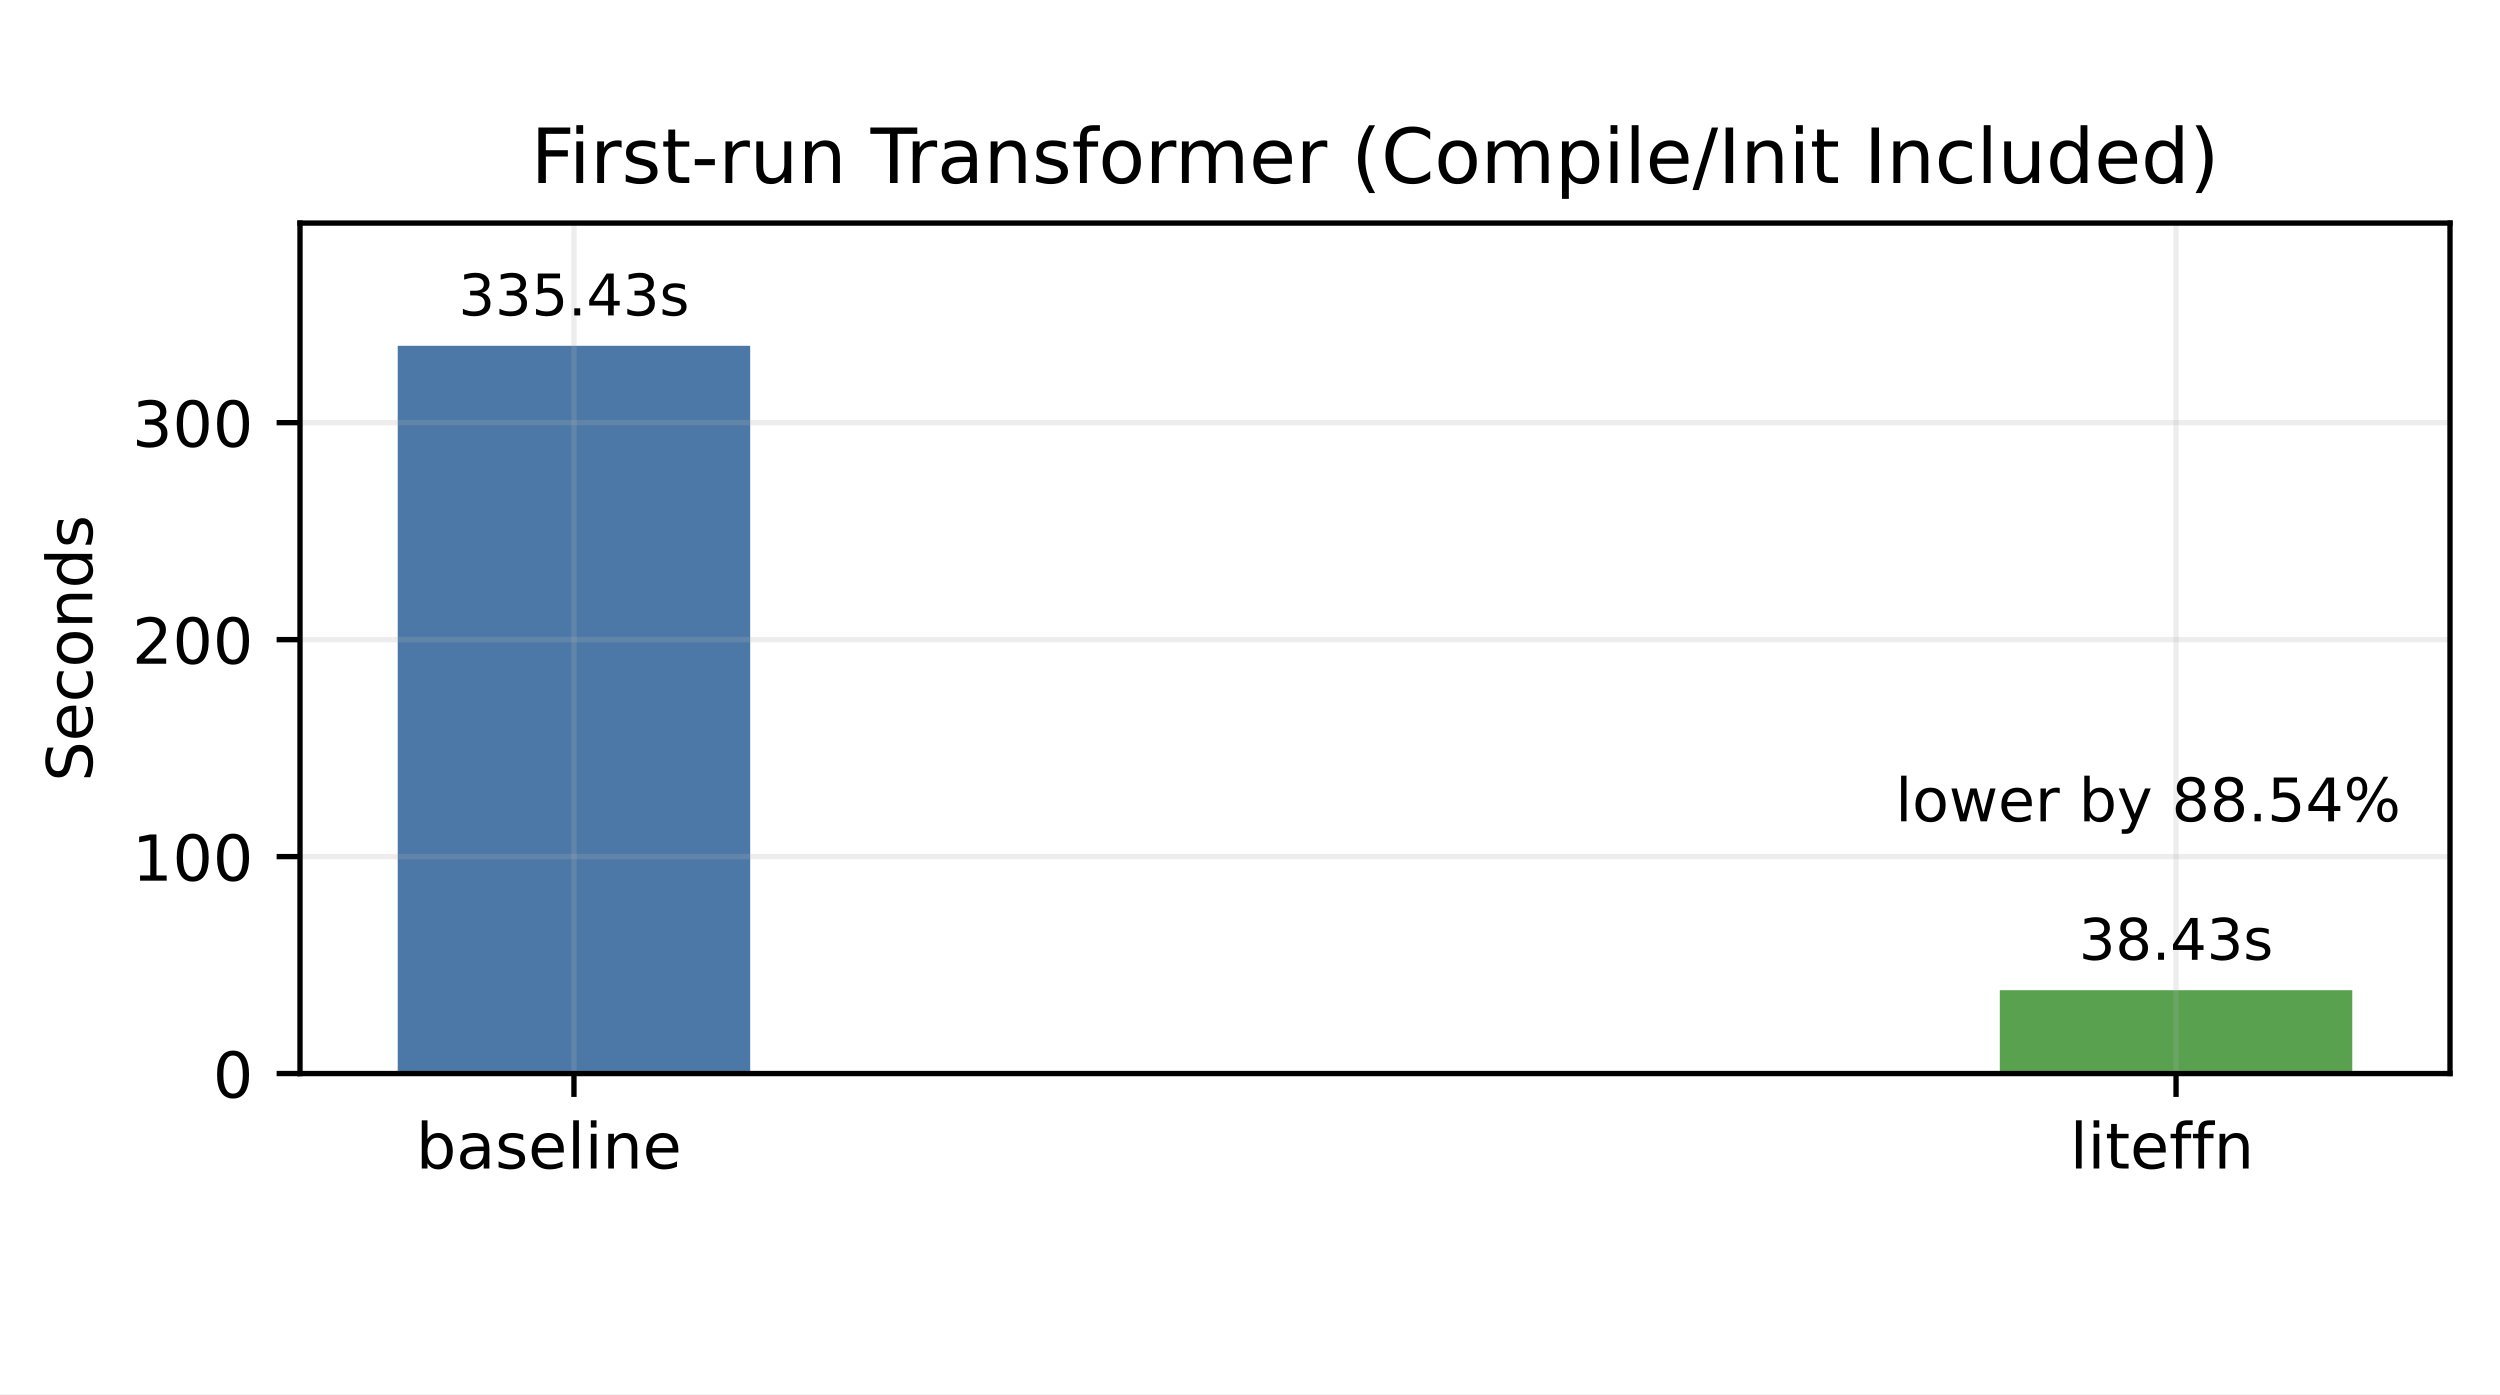
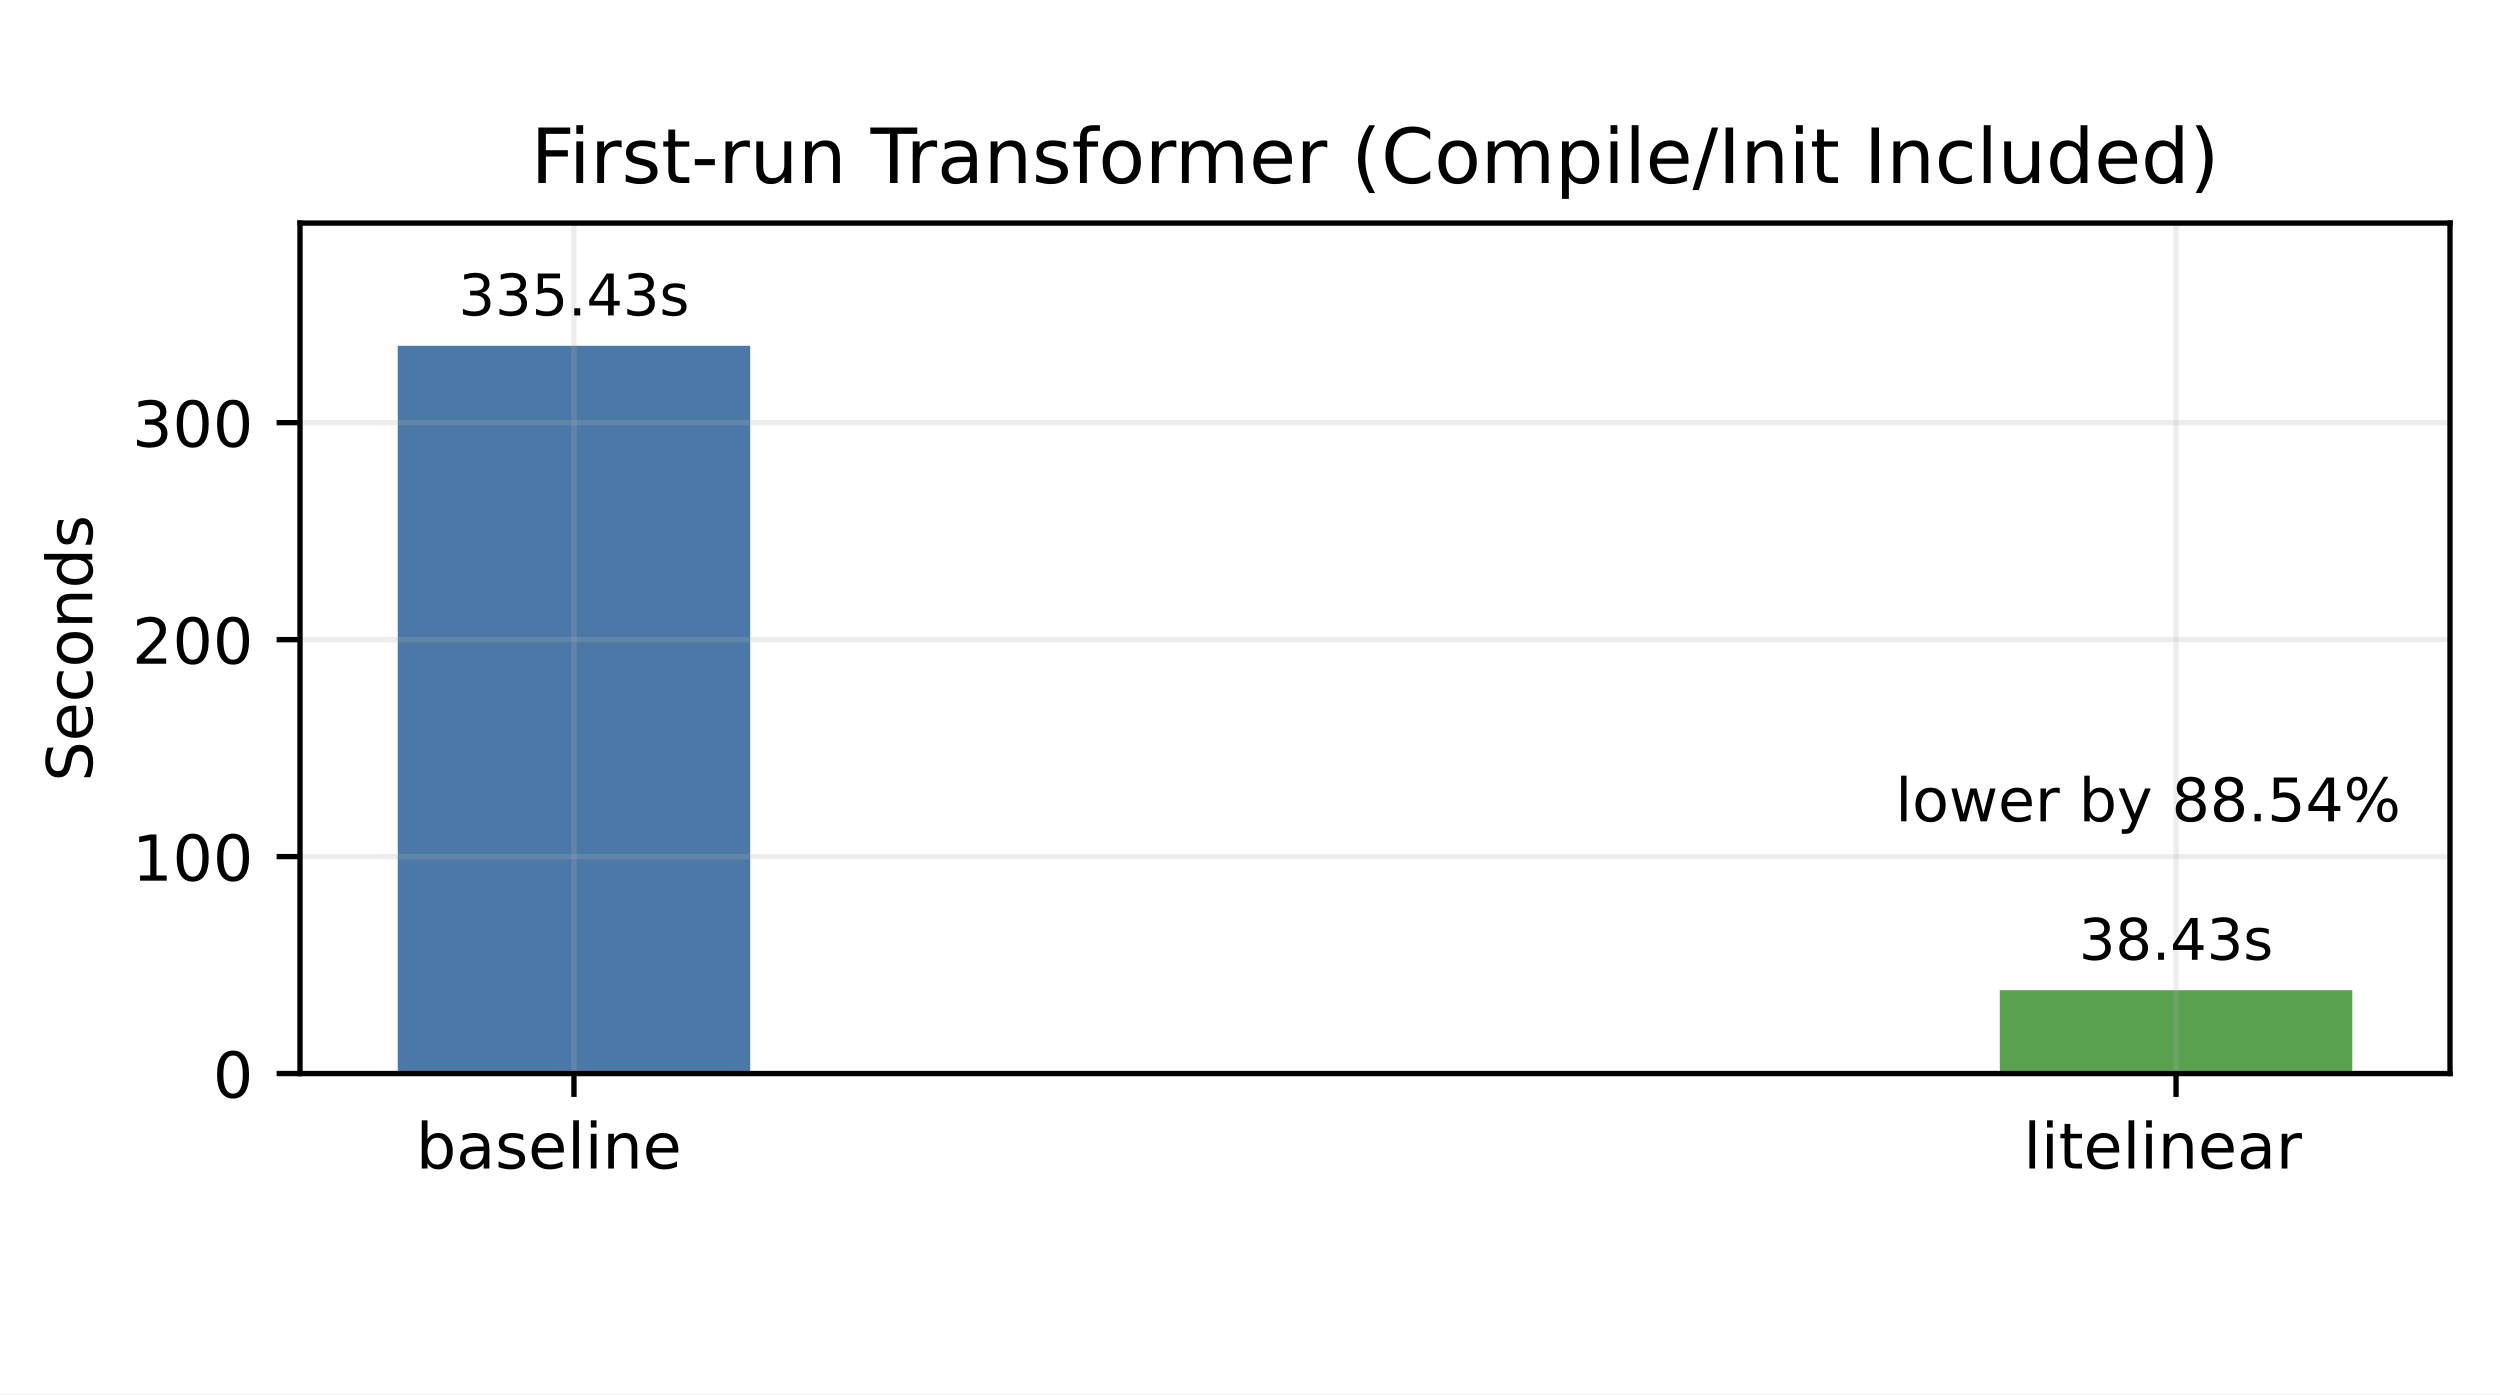
<svg xmlns="http://www.w3.org/2000/svg" xmlns:xlink="http://www.w3.org/1999/xlink" width="374.4pt" height="208.8pt" viewBox="0 0 374.4 208.8" version="1.1">
  <defs>
    <style type="text/css">*{stroke-linejoin: round; stroke-linecap: butt}</style>
  </defs>
  <g id="figure_1">
    <g id="patch_1">
      <path d="M 0 208.8  L 374.4 208.8  L 374.4 0  L 0 0  z " style="fill: #ffffff" />
    </g>
    <g id="axes_1">
      <g id="patch_2">
        <path d="M 44.928 160.776  L 366.912 160.776  L 366.912 33.408  L 44.928 33.408  z " style="fill: #ffffff" />
      </g>
      <g id="patch_3">
        <path d="M 59.564 160.776  L 112.348 160.776  L 112.348 51.789  L 59.564 51.789  z " clip-path="url(#p49e2ee82ab)" style="fill: #4c78a8" />
      </g>
      <g id="patch_4">
        <path d="M 299.492 160.776  L 352.276 160.776  L 352.276 148.288  L 299.492 148.288  z " clip-path="url(#p49e2ee82ab)" style="fill: #59a14f" />
      </g>
      <g id="matplotlib.axis_1">
        <g id="xtick_1">
          <g id="line2d_1">
            <path d="M 85.956 160.776  L 85.956 33.408  " clip-path="url(#p49e2ee82ab)" style="fill: none; stroke: #b0b0b0; stroke-opacity: 0.22; stroke-width: 0.8; stroke-linecap: square" />
          </g>
          <g id="line2d_2">
            <defs>
              <path id="mb7fc30b99a" d="M 0 0  L 0 3.5  " style="stroke: #000000; stroke-width: 0.8" />
            </defs>
            <g>
              <use xlink:href="#mb7fc30b99a" x="85.956" y="160.776" style="stroke: #000000; stroke-width: 0.8" />
            </g>
          </g>
          <g id="text_1">
            <g transform="translate(62.3 174.9945) scale(0.095 -0.095)">
              <defs>
                <path id="DejaVuSans-62" d="M 3116 1747  Q 3116 2381 2855 2742  Q 2594 3103 2138 3103  Q 1681 3103 1420 2742  Q 1159 2381 1159 1747  Q 1159 1113 1420 752  Q 1681 391 2138 391  Q 2594 391 2855 752  Q 3116 1113 3116 1747  z M 1159 2969  Q 1341 3281 1617 3432  Q 1894 3584 2278 3584  Q 2916 3584 3314 3078  Q 3713 2572 3713 1747  Q 3713 922 3314 415  Q 2916 -91 2278 -91  Q 1894 -91 1617 61  Q 1341 213 1159 525  L 1159 0  L 581 0  L 581 4863  L 1159 4863  L 1159 2969  z " transform="scale(0.015625)" />
                <path id="DejaVuSans-61" d="M 2194 1759  Q 1497 1759 1228 1600  Q 959 1441 959 1056  Q 959 750 1161 570  Q 1363 391 1709 391  Q 2188 391 2477 730  Q 2766 1069 2766 1631  L 2766 1759  L 2194 1759  z M 3341 1997  L 3341 0  L 2766 0  L 2766 531  Q 2569 213 2275 61  Q 1981 -91 1556 -91  Q 1019 -91 701 211  Q 384 513 384 1019  Q 384 1609 779 1909  Q 1175 2209 1959 2209  L 2766 2209  L 2766 2266  Q 2766 2663 2505 2880  Q 2244 3097 1772 3097  Q 1472 3097 1187 3025  Q 903 2953 641 2809  L 641 3341  Q 956 3463 1253 3523  Q 1550 3584 1831 3584  Q 2591 3584 2966 3190  Q 3341 2797 3341 1997  z " transform="scale(0.015625)" />
                <path id="DejaVuSans-73" d="M 2834 3397  L 2834 2853  Q 2591 2978 2328 3040  Q 2066 3103 1784 3103  Q 1356 3103 1142 2972  Q 928 2841 928 2578  Q 928 2378 1081 2264  Q 1234 2150 1697 2047  L 1894 2003  Q 2506 1872 2764 1633  Q 3022 1394 3022 966  Q 3022 478 2636 193  Q 2250 -91 1575 -91  Q 1294 -91 989 -36  Q 684 19 347 128  L 347 722  Q 666 556 975 473  Q 1284 391 1588 391  Q 1994 391 2212 530  Q 2431 669 2431 922  Q 2431 1156 2273 1281  Q 2116 1406 1581 1522  L 1381 1569  Q 847 1681 609 1914  Q 372 2147 372 2553  Q 372 3047 722 3315  Q 1072 3584 1716 3584  Q 2034 3584 2315 3537  Q 2597 3491 2834 3397  z " transform="scale(0.015625)" />
                <path id="DejaVuSans-65" d="M 3597 1894  L 3597 1613  L 953 1613  Q 991 1019 1311 708  Q 1631 397 2203 397  Q 2534 397 2845 478  Q 3156 559 3463 722  L 3463 178  Q 3153 47 2828 -22  Q 2503 -91 2169 -91  Q 1331 -91 842 396  Q 353 884 353 1716  Q 353 2575 817 3079  Q 1281 3584 2069 3584  Q 2775 3584 3186 3129  Q 3597 2675 3597 1894  z M 3022 2063  Q 3016 2534 2758 2815  Q 2500 3097 2075 3097  Q 1594 3097 1305 2825  Q 1016 2553 972 2059  L 3022 2063  z " transform="scale(0.015625)" />
                <path id="DejaVuSans-6c" d="M 603 4863  L 1178 4863  L 1178 0  L 603 0  L 603 4863  z " transform="scale(0.015625)" />
                <path id="DejaVuSans-69" d="M 603 3500  L 1178 3500  L 1178 0  L 603 0  L 603 3500  z M 603 4863  L 1178 4863  L 1178 4134  L 603 4134  L 603 4863  z " transform="scale(0.015625)" />
                <path id="DejaVuSans-6e" d="M 3513 2113  L 3513 0  L 2938 0  L 2938 2094  Q 2938 2591 2744 2837  Q 2550 3084 2163 3084  Q 1697 3084 1428 2787  Q 1159 2491 1159 1978  L 1159 0  L 581 0  L 581 3500  L 1159 3500  L 1159 2956  Q 1366 3272 1645 3428  Q 1925 3584 2291 3584  Q 2894 3584 3203 3211  Q 3513 2838 3513 2113  z " transform="scale(0.015625)" />
                <path id="DejaVuSans-20" transform="scale(0.015625)" />
                <path id="DejaVuSans-30" d="M 2034 4250  Q 1547 4250 1301 3770  Q 1056 3291 1056 2328  Q 1056 1369 1301 889  Q 1547 409 2034 409  Q 2525 409 2770 889  Q 3016 1369 3016 2328  Q 3016 3291 2770 3770  Q 2525 4250 2034 4250  z M 2034 4750  Q 2819 4750 3233 4129  Q 3647 3509 3647 2328  Q 3647 1150 3233 529  Q 2819 -91 2034 -91  Q 1250 -91 836 529  Q 422 1150 422 2328  Q 422 3509 836 4129  Q 1250 4750 2034 4750  z " transform="scale(0.015625)" />
                <path id="DejaVuSans-31" d="M 794 531  L 1825 531  L 1825 4091  L 703 3866  L 703 4441  L 1819 4666  L 2450 4666  L 2450 531  L 3481 531  L 3481 0  L 794 0  L 794 531  z " transform="scale(0.015625)" />
              </defs>
              <use xlink:href="#DejaVuSans-62" />
              <use xlink:href="#DejaVuSans-61" transform="translate(63.47656 0)" />
              <use xlink:href="#DejaVuSans-73" transform="translate(124.7559 0)" />
              <use xlink:href="#DejaVuSans-65" transform="translate(176.8555 0)" />
              <use xlink:href="#DejaVuSans-6c" transform="translate(238.3789 0)" />
              <use xlink:href="#DejaVuSans-69" transform="translate(266.1621 0)" />
              <use xlink:href="#DejaVuSans-6e" transform="translate(293.9453 0)" />
              <use xlink:href="#DejaVuSans-65" transform="translate(357.3242 0)" />
            </g>
          </g>
        </g>
        <g id="xtick_2">
          <g id="line2d_3">
            <path d="M 325.884 160.776  L 325.884 33.408  " clip-path="url(#p49e2ee82ab)" style="fill: none; stroke: #b0b0b0; stroke-opacity: 0.22; stroke-width: 0.8; stroke-linecap: square" />
          </g>
          <g id="line2d_4">
            <g>
              <use xlink:href="#mb7fc30b99a" x="325.884" y="160.776" style="stroke: #000000; stroke-width: 0.8" />
            </g>
          </g>
          <g id="text_2">
-             <g transform="translate(310 174.9945) scale(0.095 -0.095)">
+             <g transform="translate(303.026 174.9945) scale(0.095 -0.095)">
              <defs>
                <path id="DejaVuSans-74" d="M 1172 4494  L 1172 3500  L 2356 3500  L 2356 3053  L 1172 3053  L 1172 1153  Q 1172 725 1289 603  Q 1406 481 1766 481  L 2356 481  L 2356 0  L 1766 0  Q 1100 0 847 248  Q 594 497 594 1153  L 594 3053  L 172 3053  L 172 3500  L 594 3500  L 594 4494  L 1172 4494  z " transform="scale(0.015625)" />
                <path id="DejaVuSans-66" d="M 2375 4863  L 2375 4384  L 1825 4384  Q 1516 4384 1395 4259  Q 1275 4134 1275 3809  L 1275 3500  L 2222 3500  L 2222 3053  L 1275 3053  L 1275 0  L 697 0  L 697 3053  L 147 3053  L 147 3500  L 697 3500  L 697 3744  Q 697 4328 969 4595  Q 1241 4863 1831 4863  L 2375 4863  z " transform="scale(0.015625)" />
                <path id="DejaVuSans-6d" d="M 3328 2828  Q 3544 3216 3844 3400  Q 4144 3584 4550 3584  Q 5097 3584 5394 3201  Q 5691 2819 5691 2113  L 5691 0  L 5113 0  L 5113 2094  Q 5113 2597 4934 2840  Q 4756 3084 4391 3084  Q 3944 3084 3684 2787  Q 3425 2491 3425 1978  L 3425 0  L 2847 0  L 2847 2094  Q 2847 2600 2669 2842  Q 2491 3084 2119 3084  Q 1678 3084 1418 2786  Q 1159 2488 1159 1978  L 1159 0  L 581 0  L 581 3500  L 1159 3500  L 1159 2956  Q 1356 3278 1631 3431  Q 1906 3584 2284 3584  Q 2666 3584 2933 3390  Q 3200 3197 3328 2828  z " transform="scale(0.015625)" />
              </defs>
              <use xlink:href="#DejaVuSans-6c" />
              <use xlink:href="#DejaVuSans-69" transform="translate(27.7832 0)" />
              <use xlink:href="#DejaVuSans-74" transform="translate(55.56641 0)" />
              <use xlink:href="#DejaVuSans-65" transform="translate(94.77539 0)" />
-               <use xlink:href="#DejaVuSans-66" transform="translate(156.2988 0)" />
-               <use xlink:href="#DejaVuSans-66" transform="translate(191.5039 0)" />
-               <use xlink:href="#DejaVuSans-6e" transform="translate(226.709 0)" />
+               <use xlink:href="#DejaVuSans-6c" transform="translate(156.2988 0)" />
+               <use xlink:href="#DejaVuSans-69" transform="translate(184.082 0)" />
+               <use xlink:href="#DejaVuSans-6e" transform="translate(211.8652 0)" />
+               <use xlink:href="#DejaVuSans-65" transform="translate(275.2441 0)" />
+               <use xlink:href="#DejaVuSans-61" transform="translate(336.7676 0)" />
+               <use xlink:href="#DejaVuSans-72" transform="translate(398.0469 0)" />
            </g>
          </g>
        </g>
      </g>
      <g id="matplotlib.axis_2">
        <g id="ytick_1">
          <g id="line2d_5">
            <path d="M 44.928 160.776  L 366.912 160.776  " clip-path="url(#p49e2ee82ab)" style="fill: none; stroke: #b0b0b0; stroke-opacity: 0.22; stroke-width: 0.8; stroke-linecap: square" />
          </g>
          <g id="line2d_6">
            <defs>
              <path id="m820db8253e" d="M 0 0  L -3.5 0  " style="stroke: #000000; stroke-width: 0.8" />
            </defs>
            <g>
              <use xlink:href="#m820db8253e" x="44.928" y="160.776" style="stroke: #000000; stroke-width: 0.8" />
            </g>
          </g>
          <g id="text_3">
            <g transform="translate(31.88362 164.3853) scale(0.095 -0.095)">
              <use xlink:href="#DejaVuSans-30" />
            </g>
          </g>
        </g>
        <g id="ytick_2">
          <g id="line2d_7">
            <path d="M 44.928 128.284  L 366.912 128.284  " clip-path="url(#p49e2ee82ab)" style="fill: none; stroke: #b0b0b0; stroke-opacity: 0.22; stroke-width: 0.8; stroke-linecap: square" />
          </g>
          <g id="line2d_8">
            <g>
              <use xlink:href="#m820db8253e" x="44.928" y="128.284" style="stroke: #000000; stroke-width: 0.8" />
            </g>
          </g>
          <g id="text_4">
            <g transform="translate(19.79488 131.8934) scale(0.095 -0.095)">
              <use xlink:href="#DejaVuSans-31" />
              <use xlink:href="#DejaVuSans-30" transform="translate(63.62305 0)" />
              <use xlink:href="#DejaVuSans-30" transform="translate(127.2461 0)" />
            </g>
          </g>
        </g>
        <g id="ytick_3">
          <g id="line2d_9">
            <path d="M 44.928 95.792  L 366.912 95.792  " clip-path="url(#p49e2ee82ab)" style="fill: none; stroke: #b0b0b0; stroke-opacity: 0.22; stroke-width: 0.8; stroke-linecap: square" />
          </g>
          <g id="line2d_10">
            <g>
              <use xlink:href="#m820db8253e" x="44.928" y="95.792" style="stroke: #000000; stroke-width: 0.8" />
            </g>
          </g>
          <g id="text_5">
            <g transform="translate(19.79488 99.40158) scale(0.095 -0.095)">
              <defs>
                <path id="DejaVuSans-32" d="M 1228 531  L 3431 531  L 3431 0  L 469 0  L 469 531  Q 828 903 1448 1529  Q 2069 2156 2228 2338  Q 2531 2678 2651 2914  Q 2772 3150 2772 3378  Q 2772 3750 2511 3984  Q 2250 4219 1831 4219  Q 1534 4219 1204 4116  Q 875 4013 500 3803  L 500 4441  Q 881 4594 1212 4672  Q 1544 4750 1819 4750  Q 2544 4750 2975 4387  Q 3406 4025 3406 3419  Q 3406 3131 3298 2873  Q 3191 2616 2906 2266  Q 2828 2175 2409 1742  Q 1991 1309 1228 531  z " transform="scale(0.015625)" />
              </defs>
              <use xlink:href="#DejaVuSans-32" />
              <use xlink:href="#DejaVuSans-30" transform="translate(63.62305 0)" />
              <use xlink:href="#DejaVuSans-30" transform="translate(127.2461 0)" />
            </g>
          </g>
        </g>
        <g id="ytick_4">
          <g id="line2d_11">
            <path d="M 44.928 63.3  L 366.912 63.3  " clip-path="url(#p49e2ee82ab)" style="fill: none; stroke: #b0b0b0; stroke-opacity: 0.22; stroke-width: 0.8; stroke-linecap: square" />
          </g>
          <g id="line2d_12">
            <g>
              <use xlink:href="#m820db8253e" x="44.928" y="63.3" style="stroke: #000000; stroke-width: 0.8" />
            </g>
          </g>
          <g id="text_6">
            <g transform="translate(19.79488 66.90975) scale(0.095 -0.095)">
              <defs>
                <path id="DejaVuSans-33" d="M 2597 2516  Q 3050 2419 3304 2112  Q 3559 1806 3559 1356  Q 3559 666 3084 287  Q 2609 -91 1734 -91  Q 1441 -91 1130 -33  Q 819 25 488 141  L 488 750  Q 750 597 1062 519  Q 1375 441 1716 441  Q 2309 441 2620 675  Q 2931 909 2931 1356  Q 2931 1769 2642 2001  Q 2353 2234 1838 2234  L 1294 2234  L 1294 2753  L 1863 2753  Q 2328 2753 2575 2939  Q 2822 3125 2822 3475  Q 2822 3834 2567 4026  Q 2313 4219 1838 4219  Q 1578 4219 1281 4162  Q 984 4106 628 3988  L 628 4550  Q 988 4650 1302 4700  Q 1616 4750 1894 4750  Q 2613 4750 3031 4423  Q 3450 4097 3450 3541  Q 3450 3153 3228 2886  Q 3006 2619 2597 2516  z " transform="scale(0.015625)" />
              </defs>
              <use xlink:href="#DejaVuSans-33" />
              <use xlink:href="#DejaVuSans-30" transform="translate(63.62305 0)" />
              <use xlink:href="#DejaVuSans-30" transform="translate(127.2461 0)" />
            </g>
          </g>
        </g>
        <g id="text_7">
          <g transform="translate(13.81917 117.0487) rotate(-90) scale(0.095 -0.095)">
            <defs>
              <path id="DejaVuSans-53" d="M 3425 4513  L 3425 3897  Q 3066 4069 2747 4153  Q 2428 4238 2131 4238  Q 1616 4238 1336 4038  Q 1056 3838 1056 3469  Q 1056 3159 1242 3001  Q 1428 2844 1947 2747  L 2328 2669  Q 3034 2534 3370 2195  Q 3706 1856 3706 1288  Q 3706 609 3251 259  Q 2797 -91 1919 -91  Q 1588 -91 1214 -16  Q 841 59 441 206  L 441 856  Q 825 641 1194 531  Q 1563 422 1919 422  Q 2459 422 2753 634  Q 3047 847 3047 1241  Q 3047 1584 2836 1778  Q 2625 1972 2144 2069  L 1759 2144  Q 1053 2284 737 2584  Q 422 2884 422 3419  Q 422 4038 858 4394  Q 1294 4750 2059 4750  Q 2388 4750 2728 4690  Q 3069 4631 3425 4513  z " transform="scale(0.015625)" />
              <path id="DejaVuSans-63" d="M 3122 3366  L 3122 2828  Q 2878 2963 2633 3030  Q 2388 3097 2138 3097  Q 1578 3097 1268 2742  Q 959 2388 959 1747  Q 959 1106 1268 751  Q 1578 397 2138 397  Q 2388 397 2633 464  Q 2878 531 3122 666  L 3122 134  Q 2881 22 2623 -34  Q 2366 -91 2075 -91  Q 1284 -91 818 406  Q 353 903 353 1747  Q 353 2603 823 3093  Q 1294 3584 2113 3584  Q 2378 3584 2631 3529  Q 2884 3475 3122 3366  z " transform="scale(0.015625)" />
              <path id="DejaVuSans-6f" d="M 1959 3097  Q 1497 3097 1228 2736  Q 959 2375 959 1747  Q 959 1119 1226 758  Q 1494 397 1959 397  Q 2419 397 2687 759  Q 2956 1122 2956 1747  Q 2956 2369 2687 2733  Q 2419 3097 1959 3097  z M 1959 3584  Q 2709 3584 3137 3096  Q 3566 2609 3566 1747  Q 3566 888 3137 398  Q 2709 -91 1959 -91  Q 1206 -91 779 398  Q 353 888 353 1747  Q 353 2609 779 3096  Q 1206 3584 1959 3584  z " transform="scale(0.015625)" />
              <path id="DejaVuSans-64" d="M 2906 2969  L 2906 4863  L 3481 4863  L 3481 0  L 2906 0  L 2906 525  Q 2725 213 2448 61  Q 2172 -91 1784 -91  Q 1150 -91 751 415  Q 353 922 353 1747  Q 353 2572 751 3078  Q 1150 3584 1784 3584  Q 2172 3584 2448 3432  Q 2725 3281 2906 2969  z M 947 1747  Q 947 1113 1208 752  Q 1469 391 1925 391  Q 2381 391 2643 752  Q 2906 1113 2906 1747  Q 2906 2381 2643 2742  Q 2381 3103 1925 3103  Q 1469 3103 1208 2742  Q 947 2381 947 1747  z " transform="scale(0.015625)" />
            </defs>
            <use xlink:href="#DejaVuSans-53" />
            <use xlink:href="#DejaVuSans-65" transform="translate(63.47656 0)" />
            <use xlink:href="#DejaVuSans-63" transform="translate(125 0)" />
            <use xlink:href="#DejaVuSans-6f" transform="translate(179.9805 0)" />
            <use xlink:href="#DejaVuSans-6e" transform="translate(241.1621 0)" />
            <use xlink:href="#DejaVuSans-64" transform="translate(304.541 0)" />
            <use xlink:href="#DejaVuSans-73" transform="translate(368.0176 0)" />
          </g>
        </g>
      </g>
      <g id="patch_5">
        <path d="M 44.928 160.776  L 44.928 33.408  " style="fill: none; stroke: #000000; stroke-width: 0.8; stroke-linejoin: miter; stroke-linecap: square" />
      </g>
      <g id="patch_6">
        <path d="M 366.912 160.776  L 366.912 33.408  " style="fill: none; stroke: #000000; stroke-width: 0.8; stroke-linejoin: miter; stroke-linecap: square" />
      </g>
      <g id="patch_7">
        <path d="M 44.928 160.776  L 366.912 160.776  " style="fill: none; stroke: #000000; stroke-width: 0.8; stroke-linejoin: miter; stroke-linecap: square" />
      </g>
      <g id="patch_8">
        <path d="M 44.928 33.408  L 366.912 33.408  " style="fill: none; stroke: #000000; stroke-width: 0.8; stroke-linejoin: miter; stroke-linecap: square" />
      </g>
      <g id="text_8">
        <g transform="translate(68.66977 47.2383) scale(0.086 -0.086)">
          <defs>
            <path id="DejaVuSans-35" d="M 691 4666  L 3169 4666  L 3169 4134  L 1269 4134  L 1269 2991  Q 1406 3038 1543 3061  Q 1681 3084 1819 3084  Q 2600 3084 3056 2656  Q 3513 2228 3513 1497  Q 3513 744 3044 326  Q 2575 -91 1722 -91  Q 1428 -91 1123 -41  Q 819 9 494 109  L 494 744  Q 775 591 1075 516  Q 1375 441 1709 441  Q 2250 441 2565 725  Q 2881 1009 2881 1497  Q 2881 1984 2565 2268  Q 2250 2553 1709 2553  Q 1456 2553 1204 2497  Q 953 2441 691 2322  L 691 4666  z " transform="scale(0.015625)" />
            <path id="DejaVuSans-2e" d="M 684 794  L 1344 794  L 1344 0  L 684 0  L 684 794  z " transform="scale(0.015625)" />
            <path id="DejaVuSans-34" d="M 2419 4116  L 825 1625  L 2419 1625  L 2419 4116  z M 2253 4666  L 3047 4666  L 3047 1625  L 3713 1625  L 3713 1100  L 3047 1100  L 3047 0  L 2419 0  L 2419 1100  L 313 1100  L 313 1709  L 2253 4666  z " transform="scale(0.015625)" />
          </defs>
          <use xlink:href="#DejaVuSans-33" />
          <use xlink:href="#DejaVuSans-33" transform="translate(63.62305 0)" />
          <use xlink:href="#DejaVuSans-35" transform="translate(127.2461 0)" />
          <use xlink:href="#DejaVuSans-2e" transform="translate(190.8691 0)" />
          <use xlink:href="#DejaVuSans-34" transform="translate(222.6562 0)" />
          <use xlink:href="#DejaVuSans-33" transform="translate(286.2793 0)" />
          <use xlink:href="#DejaVuSans-73" transform="translate(349.9023 0)" />
        </g>
      </g>
      <g id="text_9">
        <g transform="translate(311.3341 143.7381) scale(0.086 -0.086)">
          <defs>
            <path id="DejaVuSans-38" d="M 2034 2216  Q 1584 2216 1326 1975  Q 1069 1734 1069 1313  Q 1069 891 1326 650  Q 1584 409 2034 409  Q 2484 409 2743 651  Q 3003 894 3003 1313  Q 3003 1734 2745 1975  Q 2488 2216 2034 2216  z M 1403 2484  Q 997 2584 770 2862  Q 544 3141 544 3541  Q 544 4100 942 4425  Q 1341 4750 2034 4750  Q 2731 4750 3128 4425  Q 3525 4100 3525 3541  Q 3525 3141 3298 2862  Q 3072 2584 2669 2484  Q 3125 2378 3379 2068  Q 3634 1759 3634 1313  Q 3634 634 3220 271  Q 2806 -91 2034 -91  Q 1263 -91 848 271  Q 434 634 434 1313  Q 434 1759 690 2068  Q 947 2378 1403 2484  z M 1172 3481  Q 1172 3119 1398 2916  Q 1625 2713 2034 2713  Q 2441 2713 2670 2916  Q 2900 3119 2900 3481  Q 2900 3844 2670 4047  Q 2441 4250 2034 4250  Q 1625 4250 1398 4047  Q 1172 3844 1172 3481  z " transform="scale(0.015625)" />
          </defs>
          <use xlink:href="#DejaVuSans-33" />
          <use xlink:href="#DejaVuSans-38" transform="translate(63.62305 0)" />
          <use xlink:href="#DejaVuSans-2e" transform="translate(127.2461 0)" />
          <use xlink:href="#DejaVuSans-34" transform="translate(159.0332 0)" />
          <use xlink:href="#DejaVuSans-33" transform="translate(222.6562 0)" />
          <use xlink:href="#DejaVuSans-73" transform="translate(286.2793 0)" />
        </g>
      </g>
      <g id="text_10">
        <g transform="translate(281 123) scale(0.09 -0.09)">
          <defs>
            <path id="DejaVuSans-77" d="M 269 3500  L 844 3500  L 1563 769  L 2278 3500  L 2956 3500  L 3675 769  L 4391 3500  L 4966 3500  L 4050 0  L 3372 0  L 2619 2869  L 1863 0  L 1184 0  L 269 3500  z " transform="scale(0.015625)" />
            <path id="DejaVuSans-72" d="M 2631 2963  Q 2534 3019 2420 3045  Q 2306 3072 2169 3072  Q 1681 3072 1420 2755  Q 1159 2438 1159 1844  L 1159 0  L 581 0  L 581 3500  L 1159 3500  L 1159 2956  Q 1341 3275 1631 3429  Q 1922 3584 2338 3584  Q 2397 3584 2469 3576  Q 2541 3569 2628 3553  L 2631 2963  z " transform="scale(0.015625)" />
            <path id="DejaVuSans-79" d="M 2059 -325  Q 1816 -950 1584 -1140  Q 1353 -1331 966 -1331  L 506 -1331  L 506 -850  L 844 -850  Q 1081 -850 1212 -737  Q 1344 -625 1503 -206  L 1606 56  L 191 3500  L 800 3500  L 1894 763  L 2988 3500  L 3597 3500  L 2059 -325  z " transform="scale(0.015625)" />
            <path id="DejaVuSans-25" d="M 4653 2053  Q 4381 2053 4226 1822  Q 4072 1591 4072 1178  Q 4072 772 4226 539  Q 4381 306 4653 306  Q 4919 306 5073 539  Q 5228 772 5228 1178  Q 5228 1588 5073 1820  Q 4919 2053 4653 2053  z M 4653 2450  Q 5147 2450 5437 2106  Q 5728 1763 5728 1178  Q 5728 594 5436 251  Q 5144 -91 4653 -91  Q 4153 -91 3862 251  Q 3572 594 3572 1178  Q 3572 1766 3864 2108  Q 4156 2450 4653 2450  z M 1428 4353  Q 1159 4353 1004 4120  Q 850 3888 850 3481  Q 850 3069 1003 2837  Q 1156 2606 1428 2606  Q 1700 2606 1854 2837  Q 2009 3069 2009 3481  Q 2009 3884 1853 4118  Q 1697 4353 1428 4353  z M 4250 4750  L 4750 4750  L 1831 -91  L 1331 -91  L 4250 4750  z M 1428 4750  Q 1922 4750 2215 4408  Q 2509 4066 2509 3481  Q 2509 2891 2217 2550  Q 1925 2209 1428 2209  Q 931 2209 642 2551  Q 353 2894 353 3481  Q 353 4063 643 4406  Q 934 4750 1428 4750  z " transform="scale(0.015625)" />
          </defs>
          <g transform="translate(-290.0879 0)">
            <use xlink:href="#DejaVuSans-6c" transform="translate(321.875 0)" />
            <use xlink:href="#DejaVuSans-6f" transform="translate(349.6582 0)" />
            <use xlink:href="#DejaVuSans-77" transform="translate(410.8398 0)" />
            <use xlink:href="#DejaVuSans-65" transform="translate(492.627 0)" />
            <use xlink:href="#DejaVuSans-72" transform="translate(554.1504 0)" />
            <use xlink:href="#DejaVuSans-20" transform="translate(595.2637 0)" />
            <use xlink:href="#DejaVuSans-62" transform="translate(627.0508 0)" />
            <use xlink:href="#DejaVuSans-79" transform="translate(690.5273 0)" />
            <use xlink:href="#DejaVuSans-20" transform="translate(749.707 0)" />
            <use xlink:href="#DejaVuSans-38" transform="translate(781.4941 0)" />
            <use xlink:href="#DejaVuSans-38" transform="translate(845.1172 0)" />
            <use xlink:href="#DejaVuSans-2e" transform="translate(908.7402 0)" />
            <use xlink:href="#DejaVuSans-35" transform="translate(940.5273 0)" />
            <use xlink:href="#DejaVuSans-34" transform="translate(1004.15 0)" />
            <use xlink:href="#DejaVuSans-25" transform="translate(1067.773 0)" />
          </g>
        </g>
      </g>
      <g id="text_11">
        <g transform="translate(79.50469 27.408) scale(0.114 -0.114)">
          <defs>
            <path id="DejaVuSans-46" d="M 628 4666  L 3309 4666  L 3309 4134  L 1259 4134  L 1259 2759  L 3109 2759  L 3109 2228  L 1259 2228  L 1259 0  L 628 0  L 628 4666  z " transform="scale(0.015625)" />
            <path id="DejaVuSans-2d" d="M 313 2009  L 1997 2009  L 1997 1497  L 313 1497  L 313 2009  z " transform="scale(0.015625)" />
            <path id="DejaVuSans-75" d="M 544 1381  L 544 3500  L 1119 3500  L 1119 1403  Q 1119 906 1312 657  Q 1506 409 1894 409  Q 2359 409 2629 706  Q 2900 1003 2900 1516  L 2900 3500  L 3475 3500  L 3475 0  L 2900 0  L 2900 538  Q 2691 219 2414 64  Q 2138 -91 1772 -91  Q 1169 -91 856 284  Q 544 659 544 1381  z M 1991 3584  L 1991 3584  z " transform="scale(0.015625)" />
            <path id="DejaVuSans-54" d="M -19 4666  L 3928 4666  L 3928 4134  L 2272 4134  L 2272 0  L 1638 0  L 1638 4134  L -19 4134  L -19 4666  z " transform="scale(0.015625)" />
            <path id="DejaVuSans-28" d="M 1984 4856  Q 1566 4138 1362 3434  Q 1159 2731 1159 2009  Q 1159 1288 1364 580  Q 1569 -128 1984 -844  L 1484 -844  Q 1016 -109 783 600  Q 550 1309 550 2009  Q 550 2706 781 3412  Q 1013 4119 1484 4856  L 1984 4856  z " transform="scale(0.015625)" />
            <path id="DejaVuSans-43" d="M 4122 4306  L 4122 3641  Q 3803 3938 3442 4084  Q 3081 4231 2675 4231  Q 1875 4231 1450 3742  Q 1025 3253 1025 2328  Q 1025 1406 1450 917  Q 1875 428 2675 428  Q 3081 428 3442 575  Q 3803 722 4122 1019  L 4122 359  Q 3791 134 3420 21  Q 3050 -91 2638 -91  Q 1578 -91 968 557  Q 359 1206 359 2328  Q 359 3453 968 4101  Q 1578 4750 2638 4750  Q 3056 4750 3426 4639  Q 3797 4528 4122 4306  z " transform="scale(0.015625)" />
            <path id="DejaVuSans-70" d="M 1159 525  L 1159 -1331  L 581 -1331  L 581 3500  L 1159 3500  L 1159 2969  Q 1341 3281 1617 3432  Q 1894 3584 2278 3584  Q 2916 3584 3314 3078  Q 3713 2572 3713 1747  Q 3713 922 3314 415  Q 2916 -91 2278 -91  Q 1894 -91 1617 61  Q 1341 213 1159 525  z M 3116 1747  Q 3116 2381 2855 2742  Q 2594 3103 2138 3103  Q 1681 3103 1420 2742  Q 1159 2381 1159 1747  Q 1159 1113 1420 752  Q 1681 391 2138 391  Q 2594 391 2855 752  Q 3116 1113 3116 1747  z " transform="scale(0.015625)" />
            <path id="DejaVuSans-2f" d="M 1625 4666  L 2156 4666  L 531 -594  L 0 -594  L 1625 4666  z " transform="scale(0.015625)" />
            <path id="DejaVuSans-49" d="M 628 4666  L 1259 4666  L 1259 0  L 628 0  L 628 4666  z " transform="scale(0.015625)" />
            <path id="DejaVuSans-29" d="M 513 4856  L 1013 4856  Q 1481 4119 1714 3412  Q 1947 2706 1947 2009  Q 1947 1309 1714 600  Q 1481 -109 1013 -844  L 513 -844  Q 928 -128 1133 580  Q 1338 1288 1338 2009  Q 1338 2731 1133 3434  Q 928 4138 513 4856  z " transform="scale(0.015625)" />
          </defs>
          <use xlink:href="#DejaVuSans-46" />
          <use xlink:href="#DejaVuSans-69" transform="translate(50.26953 0)" />
          <use xlink:href="#DejaVuSans-72" transform="translate(78.05273 0)" />
          <use xlink:href="#DejaVuSans-73" transform="translate(119.166 0)" />
          <use xlink:href="#DejaVuSans-74" transform="translate(171.2656 0)" />
          <use xlink:href="#DejaVuSans-2d" transform="translate(210.4746 0)" />
          <use xlink:href="#DejaVuSans-72" transform="translate(246.5586 0)" />
          <use xlink:href="#DejaVuSans-75" transform="translate(287.6719 0)" />
          <use xlink:href="#DejaVuSans-6e" transform="translate(351.0508 0)" />
          <use xlink:href="#DejaVuSans-20" transform="translate(414.4297 0)" />
          <use xlink:href="#DejaVuSans-54" transform="translate(446.2168 0)" />
          <use xlink:href="#DejaVuSans-72" transform="translate(492.5508 0)" />
          <use xlink:href="#DejaVuSans-61" transform="translate(533.6641 0)" />
          <use xlink:href="#DejaVuSans-6e" transform="translate(594.9434 0)" />
          <use xlink:href="#DejaVuSans-73" transform="translate(658.3223 0)" />
          <use xlink:href="#DejaVuSans-66" transform="translate(710.4219 0)" />
          <use xlink:href="#DejaVuSans-6f" transform="translate(745.627 0)" />
          <use xlink:href="#DejaVuSans-72" transform="translate(806.8086 0)" />
          <use xlink:href="#DejaVuSans-6d" transform="translate(846.1719 0)" />
          <use xlink:href="#DejaVuSans-65" transform="translate(943.584 0)" />
          <use xlink:href="#DejaVuSans-72" transform="translate(1005.107 0)" />
          <use xlink:href="#DejaVuSans-20" transform="translate(1046.221 0)" />
          <use xlink:href="#DejaVuSans-28" transform="translate(1078.008 0)" />
          <use xlink:href="#DejaVuSans-43" transform="translate(1117.021 0)" />
          <use xlink:href="#DejaVuSans-6f" transform="translate(1186.846 0)" />
          <use xlink:href="#DejaVuSans-6d" transform="translate(1248.027 0)" />
          <use xlink:href="#DejaVuSans-70" transform="translate(1345.439 0)" />
          <use xlink:href="#DejaVuSans-69" transform="translate(1408.916 0)" />
          <use xlink:href="#DejaVuSans-6c" transform="translate(1436.699 0)" />
          <use xlink:href="#DejaVuSans-65" transform="translate(1464.482 0)" />
          <use xlink:href="#DejaVuSans-2f" transform="translate(1526.006 0)" />
          <use xlink:href="#DejaVuSans-49" transform="translate(1559.697 0)" />
          <use xlink:href="#DejaVuSans-6e" transform="translate(1589.189 0)" />
          <use xlink:href="#DejaVuSans-69" transform="translate(1652.568 0)" />
          <use xlink:href="#DejaVuSans-74" transform="translate(1680.352 0)" />
          <use xlink:href="#DejaVuSans-20" transform="translate(1719.561 0)" />
          <use xlink:href="#DejaVuSans-49" transform="translate(1751.348 0)" />
          <use xlink:href="#DejaVuSans-6e" transform="translate(1780.84 0)" />
          <use xlink:href="#DejaVuSans-63" transform="translate(1844.219 0)" />
          <use xlink:href="#DejaVuSans-6c" transform="translate(1899.199 0)" />
          <use xlink:href="#DejaVuSans-75" transform="translate(1926.982 0)" />
          <use xlink:href="#DejaVuSans-64" transform="translate(1990.361 0)" />
          <use xlink:href="#DejaVuSans-65" transform="translate(2053.838 0)" />
          <use xlink:href="#DejaVuSans-64" transform="translate(2115.361 0)" />
          <use xlink:href="#DejaVuSans-29" transform="translate(2178.838 0)" />
        </g>
      </g>
    </g>
  </g>
  <defs>
    <clipPath id="p49e2ee82ab">
      <rect x="44.928" y="33.408" width="321.984" height="127.368" />
    </clipPath>
  </defs>
</svg>
